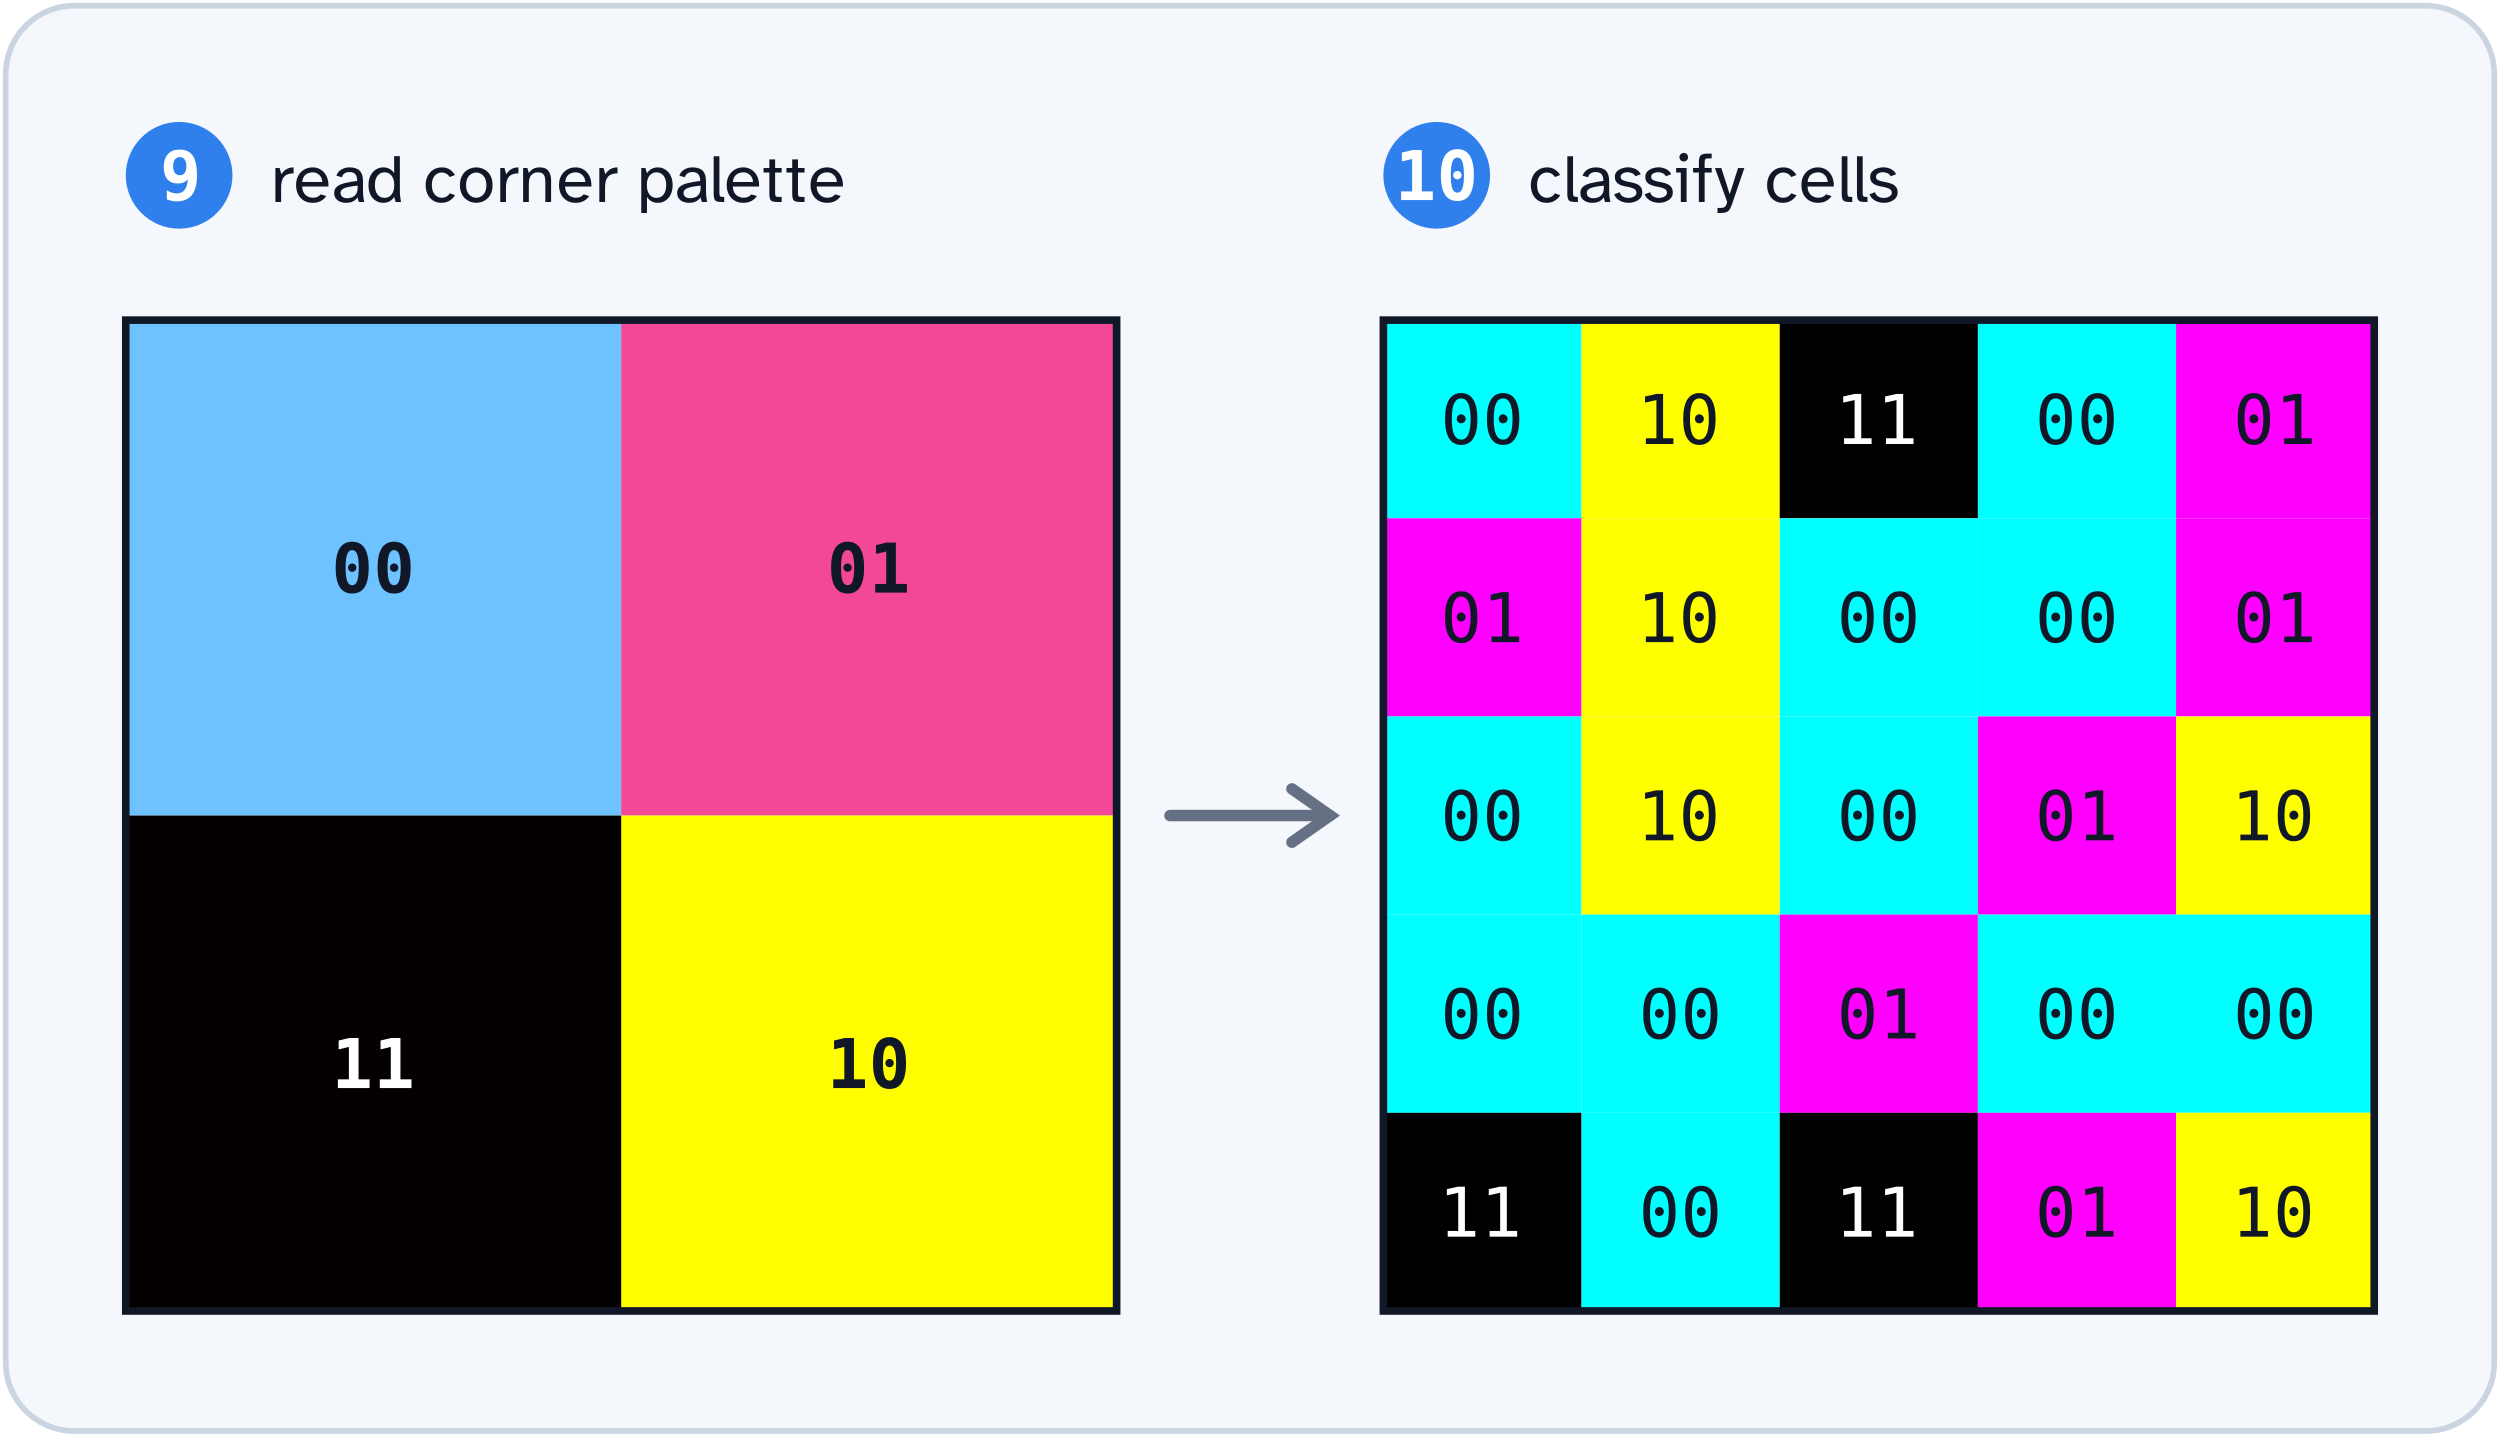
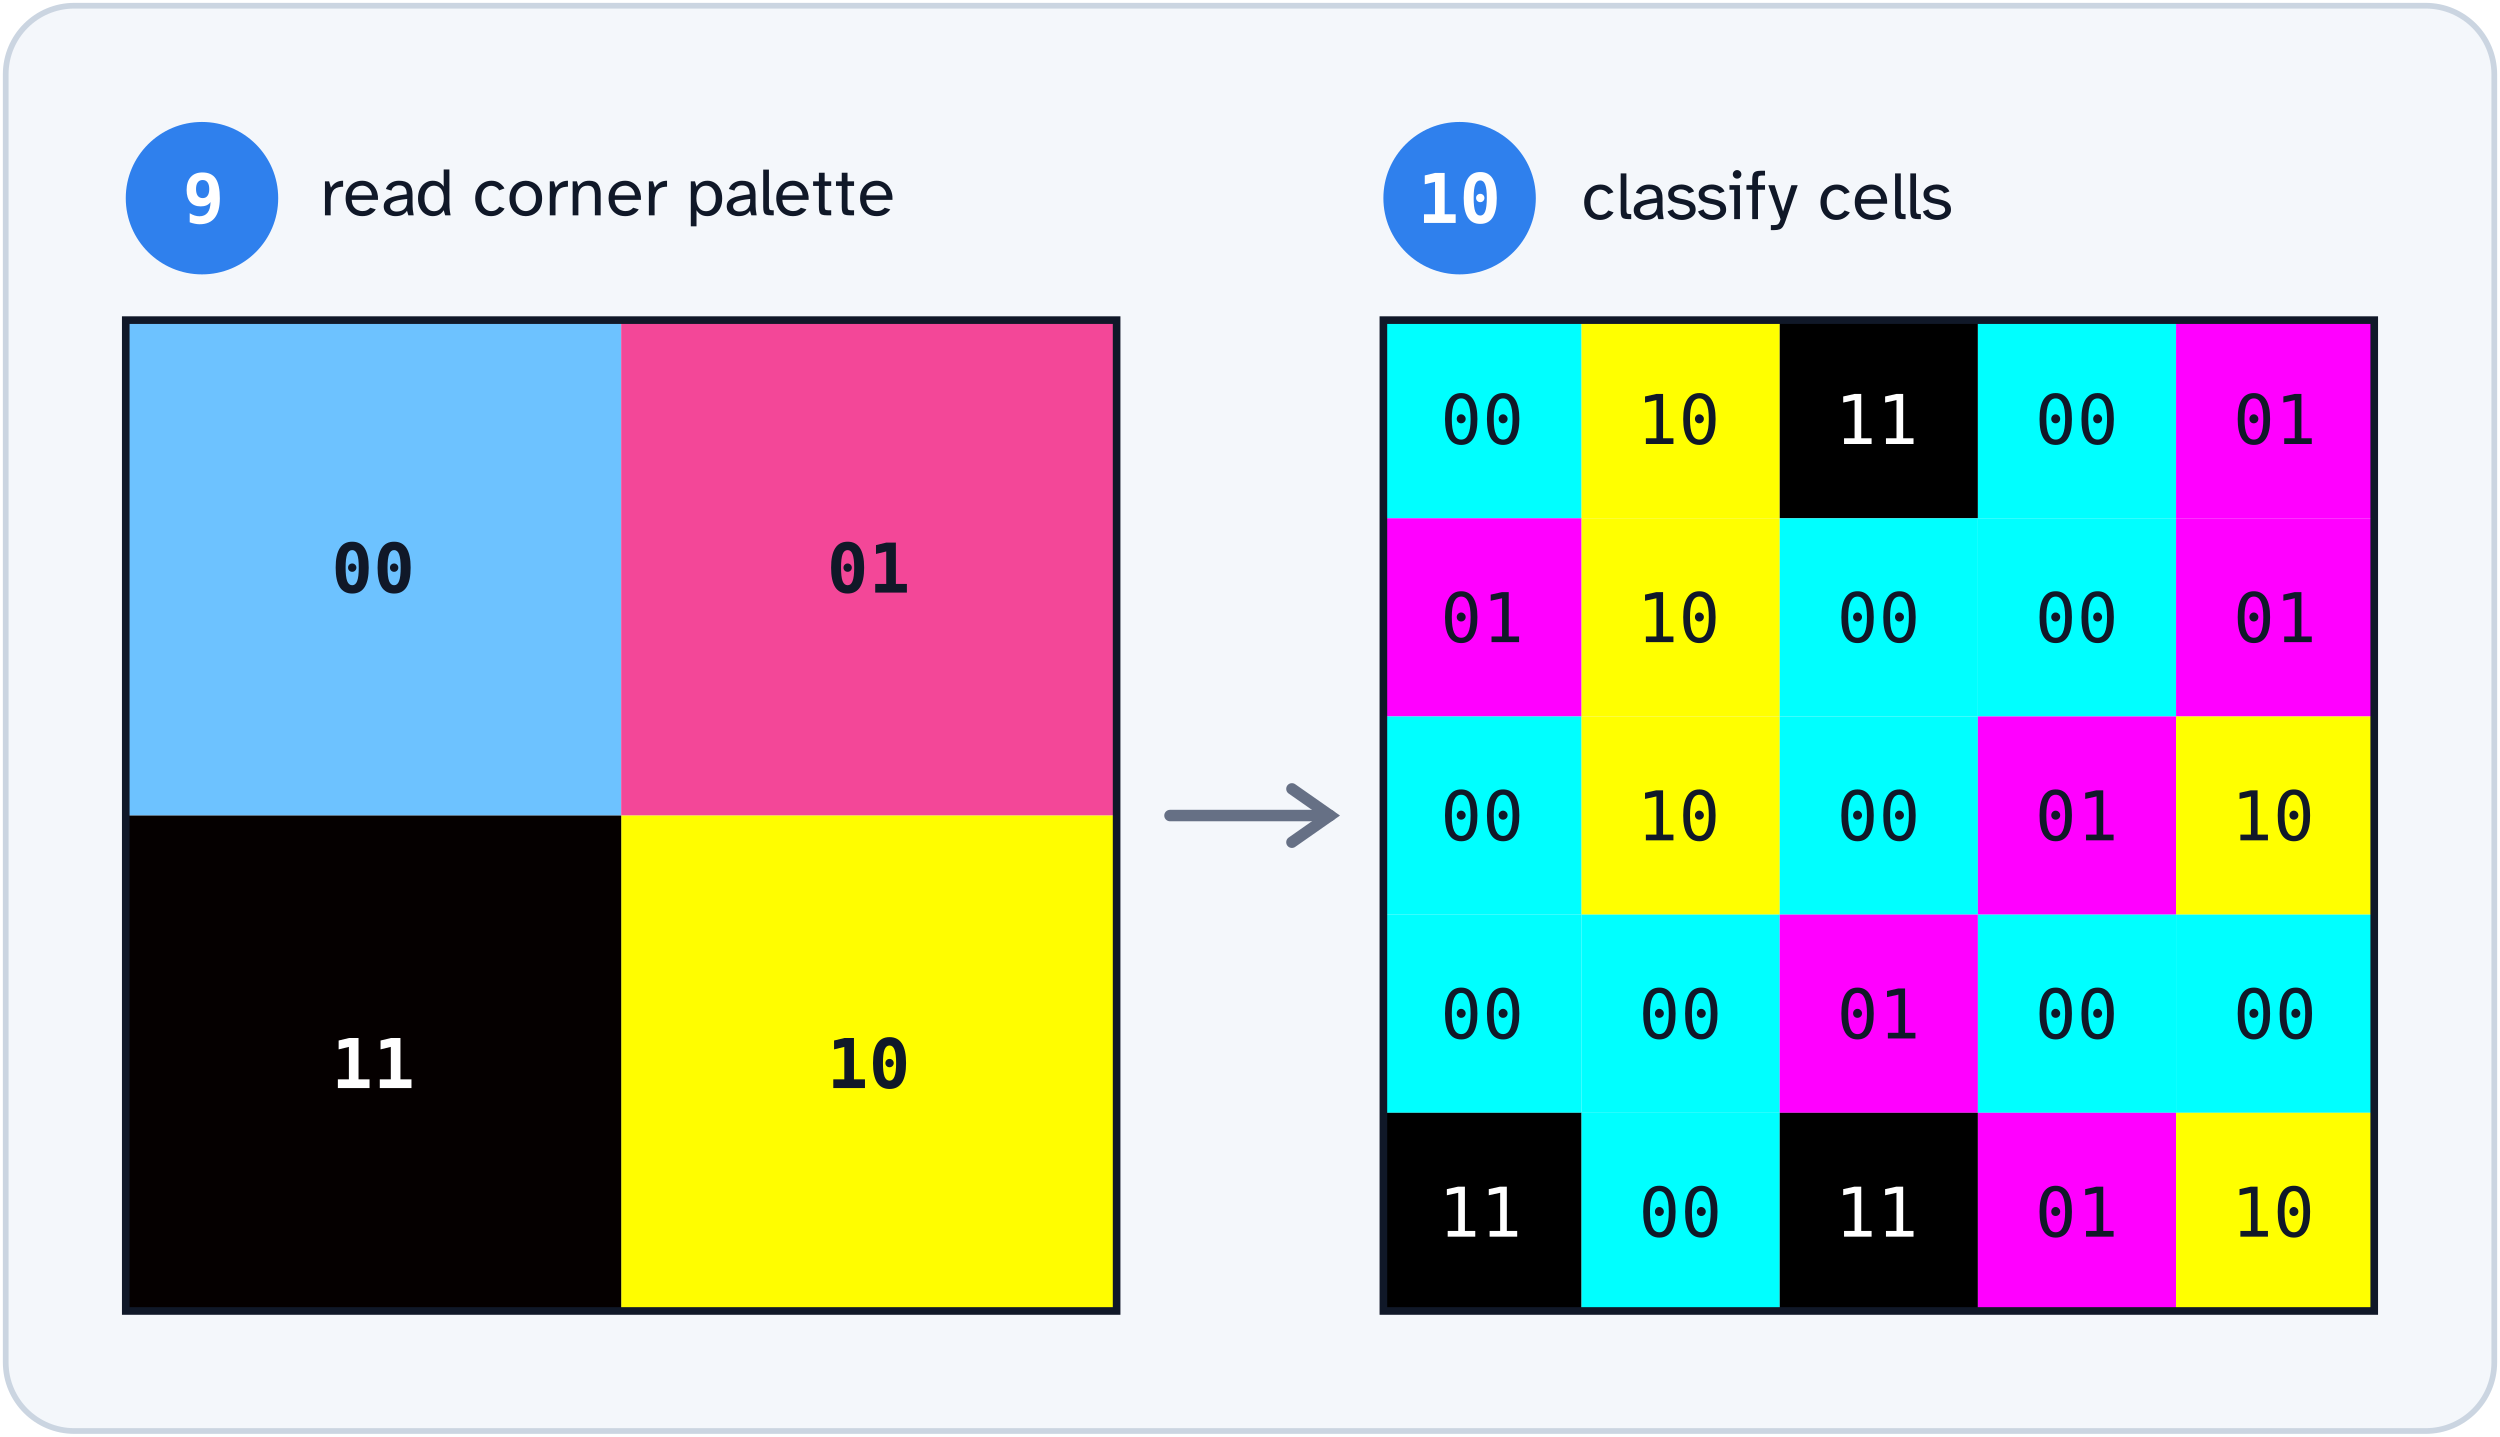
<svg xmlns="http://www.w3.org/2000/svg" xmlns:xlink="http://www.w3.org/1999/xlink" width="656pt" height="377pt" viewBox="0 0 656 377" version="1.1">
  <defs>
    <g>
      <symbol overflow="visible" id="glyph0-0">
        <path style="stroke:none;" d="M 0.922 3.188 L 0.922 -12.688 L 9.922 -12.688 L 9.922 3.188 Z M 1.922 2.188 L 8.906 2.188 L 8.906 -11.688 L 1.922 -11.688 Z M 1.922 2.188 " />
      </symbol>
      <symbol overflow="visible" id="glyph0-1">
        <path style="stroke:none;" d="M 1.781 -0.172 L 1.781 -2.547 C 2.25 -2.273 2.691 -2.07 3.109 -1.938 C 3.535 -1.812 3.945 -1.75 4.344 -1.75 C 5.27 -1.75 5.977 -2.062 6.469 -2.688 C 6.957 -3.312 7.219 -4.242 7.25 -5.484 C 6.977 -5.098 6.629 -4.812 6.203 -4.625 C 5.773 -4.438 5.266 -4.344 4.672 -4.344 C 3.492 -4.344 2.582 -4.711 1.938 -5.453 C 1.289 -6.203 0.969 -7.266 0.969 -8.641 C 0.969 -10.109 1.328 -11.242 2.047 -12.047 C 2.773 -12.848 3.797 -13.25 5.109 -13.25 C 6.711 -13.25 7.875 -12.711 8.594 -11.641 C 9.32 -10.566 9.688 -8.836 9.688 -6.453 C 9.688 -4.191 9.242 -2.492 8.359 -1.359 C 7.473 -0.223 6.145 0.344 4.375 0.344 C 3.969 0.344 3.547 0.297 3.109 0.203 C 2.672 0.117 2.227 -0.004 1.781 -0.172 Z M 5.188 -6.516 C 5.738 -6.516 6.16 -6.719 6.453 -7.125 C 6.754 -7.531 6.906 -8.117 6.906 -8.891 C 6.906 -9.66 6.754 -10.25 6.453 -10.656 C 6.16 -11.062 5.738 -11.266 5.188 -11.266 C 4.625 -11.266 4.191 -11.062 3.891 -10.656 C 3.586 -10.25 3.438 -9.66 3.438 -8.891 C 3.438 -8.129 3.586 -7.539 3.891 -7.125 C 4.191 -6.719 4.625 -6.516 5.188 -6.516 Z M 5.188 -6.516 " />
      </symbol>
      <symbol overflow="visible" id="glyph0-2">
        <path style="stroke:none;" d="M 1.656 -2.281 L 4.547 -2.281 L 4.547 -10.797 L 1.859 -10.141 L 1.859 -12.469 L 4.578 -13.125 L 7.078 -13.125 L 7.078 -2.281 L 9.969 -2.281 L 9.969 0 L 1.656 0 Z M 1.656 -2.281 " />
      </symbol>
      <symbol overflow="visible" id="glyph0-3">
        <path style="stroke:none;" d="M 4.328 -6.547 C 4.328 -6.859 4.43 -7.117 4.641 -7.328 C 4.848 -7.535 5.109 -7.641 5.422 -7.641 C 5.723 -7.641 5.977 -7.535 6.188 -7.328 C 6.406 -7.117 6.516 -6.859 6.516 -6.547 C 6.516 -6.242 6.406 -5.984 6.188 -5.766 C 5.977 -5.555 5.723 -5.453 5.422 -5.453 C 5.109 -5.453 4.848 -5.555 4.641 -5.766 C 4.43 -5.973 4.328 -6.234 4.328 -6.547 Z M 5.422 -11.156 C 4.816 -11.156 4.375 -10.789 4.094 -10.062 C 3.82 -9.332 3.688 -8.16 3.688 -6.547 C 3.688 -4.941 3.82 -3.77 4.094 -3.031 C 4.375 -2.301 4.816 -1.938 5.422 -1.938 C 6.016 -1.938 6.445 -2.301 6.719 -3.031 C 7 -3.77 7.141 -4.941 7.141 -6.547 C 7.141 -8.16 7 -9.332 6.719 -10.062 C 6.445 -10.789 6.016 -11.156 5.422 -11.156 Z M 1.078 -6.547 C 1.078 -8.816 1.438 -10.52 2.156 -11.656 C 2.883 -12.789 3.973 -13.359 5.422 -13.359 C 6.867 -13.359 7.953 -12.789 8.672 -11.656 C 9.391 -10.531 9.75 -8.828 9.75 -6.547 C 9.75 -4.273 9.391 -2.57 8.672 -1.438 C 7.953 -0.312 6.867 0.25 5.422 0.25 C 3.973 0.25 2.883 -0.312 2.156 -1.438 C 1.438 -2.57 1.078 -4.273 1.078 -6.547 Z M 1.078 -6.547 " />
      </symbol>
      <symbol overflow="visible" id="glyph1-0">
        <path style="stroke:none;" d="M 0.906 0 L 0.906 -12.594 L 8.594 -12.594 L 8.594 0 Z M 4.734 -6.672 L 8.078 -12.234 L 1.406 -12.234 Z M 8.219 -0.844 L 8.219 -11.734 L 4.969 -6.297 Z M 1.281 -0.875 L 4.516 -6.297 L 1.281 -11.703 Z M 1.422 -0.375 L 8.078 -0.375 L 4.75 -5.922 Z M 1.422 -0.375 " />
      </symbol>
      <symbol overflow="visible" id="glyph1-1">
        <path style="stroke:none;" d="M 1.266 0 L 1.266 -8.922 L 2.359 -8.922 L 2.844 -7.266 C 3.156 -7.805 3.578 -8.242 4.109 -8.578 C 4.641 -8.91 5.281 -9.078 6.031 -9.078 L 6.031 -7.5 C 5.945 -7.5 5.859 -7.5 5.766 -7.5 C 5.68 -7.5 5.598 -7.492 5.516 -7.484 C 4.492 -7.398 3.781 -7.047 3.375 -6.422 C 2.969 -5.797 2.766 -4.93 2.766 -3.828 L 2.766 0 Z M 1.266 0 " />
      </symbol>
      <symbol overflow="visible" id="glyph1-2">
        <path style="stroke:none;" d="M 5.062 0.219 C 4.125 0.219 3.328 0.008 2.672 -0.406 C 2.023 -0.82 1.531 -1.379 1.188 -2.078 C 0.852 -2.773 0.688 -3.566 0.688 -4.453 C 0.688 -5.398 0.879 -6.219 1.266 -6.906 C 1.648 -7.594 2.164 -8.125 2.812 -8.5 C 3.469 -8.883 4.203 -9.078 5.016 -9.078 C 5.723 -9.078 6.348 -8.93 6.891 -8.641 C 7.43 -8.359 7.879 -7.977 8.234 -7.5 C 8.586 -7.031 8.844 -6.492 9 -5.891 C 9.164 -5.297 9.227 -4.68 9.188 -4.047 L 2.297 -4.047 C 2.328 -3.305 2.492 -2.719 2.797 -2.281 C 3.109 -1.852 3.473 -1.551 3.891 -1.375 C 4.305 -1.195 4.695 -1.109 5.062 -1.109 C 5.562 -1.109 5.984 -1.191 6.328 -1.359 C 6.672 -1.523 6.941 -1.738 7.141 -2 L 8.609 -1.562 C 8.285 -1.051 7.82 -0.625 7.219 -0.281 C 6.613 0.051 5.895 0.219 5.062 0.219 Z M 2.328 -5.25 L 7.578 -5.25 C 7.578 -5.676 7.473 -6.078 7.266 -6.453 C 7.055 -6.836 6.758 -7.156 6.375 -7.406 C 6 -7.656 5.547 -7.781 5.016 -7.781 C 4.578 -7.781 4.16 -7.691 3.766 -7.516 C 3.367 -7.348 3.039 -7.078 2.781 -6.703 C 2.52 -6.336 2.367 -5.852 2.328 -5.25 Z M 2.328 -5.25 " />
      </symbol>
      <symbol overflow="visible" id="glyph1-3">
        <path style="stroke:none;" d="M 3.766 0.219 C 3.203 0.219 2.688 0.117 2.219 -0.078 C 1.75 -0.285 1.375 -0.582 1.094 -0.969 C 0.82 -1.352 0.688 -1.816 0.688 -2.359 C 0.688 -3.066 0.93 -3.625 1.422 -4.031 C 1.922 -4.438 2.625 -4.75 3.531 -4.969 C 4.438 -5.195 5.5 -5.379 6.719 -5.516 C 6.738 -6.266 6.586 -6.844 6.266 -7.25 C 5.941 -7.656 5.422 -7.859 4.703 -7.859 C 4.16 -7.859 3.719 -7.734 3.375 -7.484 C 3.031 -7.242 2.812 -6.91 2.719 -6.484 L 1.266 -6.906 C 1.504 -7.594 1.93 -8.125 2.547 -8.5 C 3.16 -8.883 3.875 -9.078 4.688 -9.078 C 5.914 -9.078 6.816 -8.785 7.391 -8.203 C 7.961 -7.617 8.25 -6.703 8.25 -5.453 L 8.25 -3.359 C 8.25 -2.617 8.273 -1.977 8.328 -1.438 C 8.391 -0.895 8.461 -0.414 8.547 0 L 7.156 0 L 6.797 -1.219 C 6.535 -0.781 6.16 -0.43 5.672 -0.172 C 5.18 0.086 4.547 0.219 3.766 0.219 Z M 4.094 -0.984 C 4.551 -0.984 4.988 -1.066 5.406 -1.234 C 5.832 -1.41 6.176 -1.695 6.438 -2.094 C 6.707 -2.5 6.844 -3.051 6.844 -3.75 L 6.844 -4.297 C 5.926 -4.203 5.129 -4.086 4.453 -3.953 C 3.785 -3.816 3.27 -3.625 2.906 -3.375 C 2.539 -3.125 2.359 -2.797 2.359 -2.391 C 2.359 -1.973 2.508 -1.633 2.812 -1.375 C 3.125 -1.113 3.551 -0.984 4.094 -0.984 Z M 4.094 -0.984 " />
      </symbol>
      <symbol overflow="visible" id="glyph1-4">
        <path style="stroke:none;" d="M 4.516 0.219 C 3.848 0.219 3.219 0.035 2.625 -0.328 C 2.039 -0.691 1.57 -1.219 1.219 -1.906 C 0.863 -2.602 0.688 -3.441 0.688 -4.422 C 0.688 -5.41 0.863 -6.25 1.219 -6.938 C 1.57 -7.625 2.039 -8.148 2.625 -8.516 C 3.219 -8.891 3.848 -9.078 4.516 -9.078 C 5.223 -9.078 5.816 -8.93 6.297 -8.641 C 6.773 -8.359 7.148 -7.988 7.422 -7.531 L 7.422 -12.031 L 8.922 -12.031 L 8.922 -3.359 C 8.922 -3.066 8.93 -2.629 8.953 -2.047 C 8.984 -1.461 9.078 -0.781 9.234 0 L 7.812 0 L 7.422 -1.344 C 7.148 -0.863 6.773 -0.484 6.297 -0.203 C 5.816 0.078 5.223 0.219 4.516 0.219 Z M 4.906 -1.078 C 5.676 -1.078 6.289 -1.367 6.75 -1.953 C 7.219 -2.547 7.453 -3.367 7.453 -4.422 C 7.453 -5.492 7.219 -6.32 6.75 -6.906 C 6.289 -7.488 5.676 -7.781 4.906 -7.781 C 4.145 -7.781 3.531 -7.488 3.062 -6.906 C 2.602 -6.32 2.375 -5.492 2.375 -4.422 C 2.375 -3.367 2.602 -2.547 3.062 -1.953 C 3.531 -1.367 4.145 -1.078 4.906 -1.078 Z M 4.906 -1.078 " />
      </symbol>
      <symbol overflow="visible" id="glyph1-5">
        <path style="stroke:none;" d="" />
      </symbol>
      <symbol overflow="visible" id="glyph1-6">
        <path style="stroke:none;" d="M 4.844 0.219 C 3.988 0.219 3.25 0.02 2.625 -0.375 C 2 -0.781 1.52 -1.332 1.188 -2.031 C 0.852 -2.727 0.688 -3.523 0.688 -4.422 C 0.688 -5.316 0.863 -6.113 1.219 -6.812 C 1.57 -7.508 2.07 -8.062 2.719 -8.469 C 3.363 -8.875 4.125 -9.078 5 -9.078 C 5.801 -9.078 6.488 -8.879 7.062 -8.484 C 7.645 -8.086 8.082 -7.613 8.375 -7.062 L 6.984 -6.547 C 6.797 -6.91 6.516 -7.195 6.141 -7.406 C 5.766 -7.625 5.348 -7.734 4.891 -7.734 C 4.453 -7.734 4.035 -7.613 3.641 -7.375 C 3.242 -7.145 2.926 -6.785 2.688 -6.297 C 2.445 -5.816 2.328 -5.203 2.328 -4.453 C 2.328 -3.703 2.445 -3.078 2.688 -2.578 C 2.938 -2.086 3.254 -1.719 3.641 -1.469 C 4.035 -1.227 4.453 -1.109 4.891 -1.109 C 5.391 -1.109 5.82 -1.219 6.188 -1.438 C 6.551 -1.664 6.828 -1.945 7.016 -2.281 L 8.406 -1.781 C 8.07 -1.207 7.594 -0.727 6.969 -0.344 C 6.344 0.031 5.633 0.219 4.844 0.219 Z M 4.844 0.219 " />
      </symbol>
      <symbol overflow="visible" id="glyph1-7">
        <path style="stroke:none;" d="M 4.969 0.219 C 4.445 0.219 3.938 0.129 3.438 -0.047 C 2.938 -0.234 2.477 -0.516 2.062 -0.891 C 1.645 -1.266 1.312 -1.742 1.062 -2.328 C 0.812 -2.922 0.688 -3.617 0.688 -4.422 C 0.688 -5.234 0.812 -5.93 1.062 -6.516 C 1.312 -7.098 1.645 -7.578 2.062 -7.953 C 2.477 -8.336 2.938 -8.617 3.438 -8.797 C 3.938 -8.984 4.445 -9.078 4.969 -9.078 C 5.477 -9.078 5.988 -8.984 6.5 -8.797 C 7.008 -8.617 7.473 -8.336 7.891 -7.953 C 8.305 -7.578 8.633 -7.098 8.875 -6.516 C 9.125 -5.93 9.25 -5.234 9.25 -4.422 C 9.25 -3.617 9.125 -2.922 8.875 -2.328 C 8.633 -1.742 8.305 -1.266 7.891 -0.891 C 7.473 -0.516 7.008 -0.234 6.5 -0.047 C 5.988 0.129 5.477 0.219 4.969 0.219 Z M 4.969 -1.109 C 5.395 -1.109 5.812 -1.223 6.219 -1.453 C 6.633 -1.691 6.973 -2.055 7.234 -2.547 C 7.492 -3.035 7.625 -3.66 7.625 -4.422 C 7.625 -5.191 7.492 -5.816 7.234 -6.297 C 6.973 -6.785 6.633 -7.145 6.219 -7.375 C 5.812 -7.613 5.395 -7.734 4.969 -7.734 C 4.551 -7.734 4.133 -7.613 3.719 -7.375 C 3.301 -7.145 2.957 -6.785 2.688 -6.297 C 2.426 -5.816 2.297 -5.191 2.297 -4.422 C 2.297 -3.66 2.426 -3.035 2.688 -2.547 C 2.957 -2.055 3.301 -1.691 3.719 -1.453 C 4.133 -1.223 4.551 -1.109 4.969 -1.109 Z M 4.969 -1.109 " />
      </symbol>
      <symbol overflow="visible" id="glyph1-8">
        <path style="stroke:none;" d="M 1.266 0 L 1.266 -8.922 L 2.375 -8.922 L 2.766 -7.578 C 3.023 -7.992 3.379 -8.348 3.828 -8.641 C 4.285 -8.93 4.895 -9.078 5.656 -9.078 C 6.727 -9.078 7.488 -8.758 7.938 -8.125 C 8.383 -7.5 8.609 -6.676 8.609 -5.656 L 8.609 0 L 7.094 0 L 7.094 -5.203 C 7.094 -5.66 7.051 -6.082 6.969 -6.469 C 6.883 -6.863 6.703 -7.18 6.422 -7.422 C 6.141 -7.66 5.707 -7.781 5.125 -7.781 C 4.395 -7.781 3.816 -7.531 3.391 -7.031 C 2.973 -6.531 2.766 -5.801 2.766 -4.844 L 2.766 0 Z M 1.266 0 " />
      </symbol>
      <symbol overflow="visible" id="glyph1-9">
        <path style="stroke:none;" d="M 1.266 2.891 L 1.266 -8.922 L 2.359 -8.922 L 2.766 -7.531 C 3.047 -7.988 3.426 -8.359 3.906 -8.641 C 4.383 -8.93 4.973 -9.078 5.672 -9.078 C 6.359 -9.078 6.988 -8.891 7.562 -8.516 C 8.145 -8.148 8.613 -7.625 8.969 -6.938 C 9.32 -6.25 9.5 -5.41 9.5 -4.422 C 9.5 -3.453 9.32 -2.617 8.969 -1.922 C 8.613 -1.223 8.145 -0.691 7.562 -0.328 C 6.988 0.035 6.359 0.219 5.672 0.219 C 4.973 0.219 4.383 0.078 3.906 -0.203 C 3.426 -0.484 3.047 -0.863 2.766 -1.344 L 2.766 2.891 Z M 5.281 -1.078 C 6.039 -1.078 6.648 -1.367 7.109 -1.953 C 7.578 -2.547 7.812 -3.367 7.812 -4.422 C 7.812 -5.492 7.578 -6.32 7.109 -6.906 C 6.648 -7.488 6.039 -7.781 5.281 -7.781 C 4.508 -7.781 3.891 -7.488 3.422 -6.906 C 2.961 -6.32 2.734 -5.492 2.734 -4.422 C 2.734 -3.367 2.961 -2.547 3.422 -1.953 C 3.891 -1.367 4.508 -1.078 5.281 -1.078 Z M 5.281 -1.078 " />
      </symbol>
      <symbol overflow="visible" id="glyph1-10">
        <path style="stroke:none;" d="M 3.359 0 C 2.797 0 2.363 -0.055 2.062 -0.172 C 1.758 -0.285 1.551 -0.504 1.438 -0.828 C 1.32 -1.148 1.266 -1.617 1.266 -2.234 L 1.266 -12 L 2.766 -12 L 2.766 -2.484 C 2.766 -2.023 2.812 -1.719 2.906 -1.562 C 3.008 -1.406 3.27 -1.328 3.688 -1.328 L 4.031 -1.328 L 4.031 0 Z M 3.359 0 " />
      </symbol>
      <symbol overflow="visible" id="glyph1-11">
        <path style="stroke:none;" d="M 3.984 0 C 3.41 0 2.973 -0.055 2.672 -0.172 C 2.367 -0.285 2.16 -0.504 2.047 -0.828 C 1.93 -1.148 1.875 -1.617 1.875 -2.234 L 1.875 -7.719 L 0.359 -7.719 L 0.359 -8.922 L 1.875 -8.922 L 1.875 -11.172 L 3.391 -11.172 L 3.391 -8.922 L 5.109 -8.922 L 5.109 -7.719 L 3.391 -7.719 L 3.391 -2.484 C 3.391 -2.023 3.43 -1.719 3.516 -1.562 C 3.609 -1.406 3.867 -1.328 4.297 -1.328 L 5.109 -1.328 L 5.109 0 Z M 3.984 0 " />
      </symbol>
      <symbol overflow="visible" id="glyph1-12">
        <path style="stroke:none;" d="M 4.297 0.219 C 3.785 0.219 3.281 0.141 2.781 -0.016 C 2.281 -0.18 1.832 -0.43 1.438 -0.766 C 1.051 -1.098 0.758 -1.516 0.562 -2.016 L 2.016 -2.562 C 2.148 -2.031 2.441 -1.645 2.891 -1.406 C 3.336 -1.176 3.805 -1.062 4.297 -1.062 C 4.66 -1.062 5 -1.113 5.312 -1.219 C 5.633 -1.332 5.895 -1.488 6.094 -1.688 C 6.301 -1.895 6.406 -2.129 6.406 -2.391 C 6.406 -2.879 6.207 -3.227 5.812 -3.438 C 5.426 -3.645 4.961 -3.801 4.422 -3.906 L 3.188 -4.156 C 2.75 -4.25 2.344 -4.383 1.969 -4.562 C 1.602 -4.738 1.305 -4.988 1.078 -5.312 C 0.848 -5.633 0.734 -6.066 0.734 -6.609 C 0.734 -7.148 0.898 -7.602 1.234 -7.969 C 1.578 -8.332 2.008 -8.609 2.531 -8.797 C 3.051 -8.992 3.598 -9.094 4.172 -9.094 C 4.879 -9.094 5.547 -8.941 6.172 -8.641 C 6.805 -8.348 7.258 -7.891 7.531 -7.266 L 6.109 -6.75 C 5.953 -7.113 5.676 -7.379 5.281 -7.547 C 4.895 -7.723 4.488 -7.812 4.062 -7.812 C 3.613 -7.812 3.203 -7.707 2.828 -7.5 C 2.453 -7.301 2.266 -7.008 2.266 -6.625 C 2.266 -6.238 2.422 -5.957 2.734 -5.781 C 3.055 -5.613 3.453 -5.477 3.922 -5.375 L 5.094 -5.141 C 5.57 -5.047 6.023 -4.91 6.453 -4.734 C 6.891 -4.555 7.242 -4.289 7.516 -3.938 C 7.797 -3.582 7.938 -3.086 7.938 -2.453 C 7.938 -1.891 7.758 -1.406 7.406 -1 C 7.062 -0.602 6.613 -0.301 6.062 -0.094 C 5.508 0.113 4.922 0.219 4.297 0.219 Z M 4.297 0.219 " />
      </symbol>
      <symbol overflow="visible" id="glyph1-13">
        <path style="stroke:none;" d="M 2.812 -10.625 C 2.508 -10.625 2.242 -10.734 2.016 -10.953 C 1.797 -11.172 1.688 -11.438 1.688 -11.75 C 1.688 -12.062 1.797 -12.328 2.016 -12.547 C 2.242 -12.766 2.508 -12.875 2.812 -12.875 C 3.125 -12.875 3.391 -12.766 3.609 -12.547 C 3.828 -12.328 3.938 -12.062 3.938 -11.75 C 3.938 -11.438 3.828 -11.172 3.609 -10.953 C 3.391 -10.734 3.125 -10.625 2.812 -10.625 Z M 2.047 0 L 2.047 -7.719 L 0.812 -7.719 L 0.812 -8.922 L 3.562 -8.922 L 3.562 0 Z M 2.047 0 " />
      </symbol>
      <symbol overflow="visible" id="glyph1-14">
        <path style="stroke:none;" d="M 1.781 0 L 1.781 -7.719 L 0.266 -7.719 L 0.266 -8.922 L 1.781 -8.922 L 1.781 -10.266 C 1.781 -10.867 1.836 -11.352 1.953 -11.719 C 2.078 -12.082 2.312 -12.336 2.656 -12.484 C 3.008 -12.629 3.516 -12.703 4.172 -12.703 L 5.141 -12.703 L 5.141 -11.438 L 4.219 -11.438 C 3.832 -11.438 3.582 -11.359 3.469 -11.203 C 3.352 -11.047 3.297 -10.738 3.297 -10.281 L 3.297 -8.922 L 5.141 -8.922 L 5.141 -7.719 L 3.297 -7.719 L 3.297 0 Z M 1.781 0 " />
      </symbol>
      <symbol overflow="visible" id="glyph1-15">
        <path style="stroke:none;" d="M 0.672 2.891 L 0.672 1.562 L 1.281 1.562 C 1.707 1.562 2.035 1.531 2.266 1.469 C 2.492 1.406 2.676 1.258 2.812 1.031 C 2.957 0.812 3.094 0.473 3.219 0.016 L 0 -8.906 L 1.672 -8.906 L 3.875 -2.031 L 6.062 -8.906 L 7.719 -8.906 L 4.547 0.391 C 4.336 1.023 4.117 1.523 3.891 1.891 C 3.672 2.266 3.375 2.523 3 2.672 C 2.633 2.816 2.113 2.891 1.438 2.891 Z M 0.672 2.891 " />
      </symbol>
      <symbol overflow="visible" id="glyph2-0">
        <path style="stroke:none;" d="M 0.922 3.188 L 0.922 -12.688 L 9.922 -12.688 L 9.922 3.188 Z M 1.922 2.188 L 8.906 2.188 L 8.906 -11.688 L 1.922 -11.688 Z M 1.922 2.188 " />
      </symbol>
      <symbol overflow="visible" id="glyph2-1">
        <path style="stroke:none;" d="M 4.25 -6.594 C 4.25 -6.914 4.359 -7.191 4.578 -7.422 C 4.805 -7.66 5.078 -7.781 5.391 -7.781 C 5.723 -7.781 6.004 -7.66 6.234 -7.422 C 6.473 -7.191 6.594 -6.914 6.594 -6.594 C 6.594 -6.258 6.473 -5.977 6.234 -5.75 C 6.004 -5.531 5.723 -5.422 5.391 -5.422 C 5.066 -5.422 4.797 -5.531 4.578 -5.75 C 4.359 -5.969 4.25 -6.25 4.25 -6.594 Z M 5.422 -11.953 C 4.586 -11.953 3.969 -11.504 3.562 -10.609 C 3.156 -9.723 2.953 -8.367 2.953 -6.547 C 2.953 -4.734 3.156 -3.379 3.562 -2.484 C 3.969 -1.598 4.586 -1.156 5.422 -1.156 C 6.242 -1.156 6.859 -1.598 7.266 -2.484 C 7.68 -3.379 7.891 -4.734 7.891 -6.547 C 7.891 -8.367 7.68 -9.723 7.266 -10.609 C 6.859 -11.504 6.242 -11.953 5.422 -11.953 Z M 5.422 -13.359 C 6.816 -13.359 7.875 -12.785 8.594 -11.641 C 9.312 -10.492 9.672 -8.797 9.672 -6.547 C 9.672 -4.305 9.312 -2.613 8.594 -1.469 C 7.875 -0.32 6.816 0.25 5.422 0.25 C 4.016 0.25 2.953 -0.32 2.234 -1.469 C 1.523 -2.613 1.172 -4.305 1.172 -6.547 C 1.172 -8.797 1.523 -10.492 2.234 -11.641 C 2.953 -12.785 4.016 -13.359 5.422 -13.359 Z M 5.422 -13.359 " />
      </symbol>
      <symbol overflow="visible" id="glyph2-2">
        <path style="stroke:none;" d="M 2.375 -1.5 L 5.141 -1.5 L 5.141 -11.516 L 2.156 -10.859 L 2.156 -12.469 L 5.109 -13.125 L 6.891 -13.125 L 6.891 -1.5 L 9.609 -1.5 L 9.609 0 L 2.375 0 Z M 2.375 -1.5 " />
      </symbol>
    </g>
    <g id="surface95" clip-path="url(#clip1)">
-       <path style=" stroke:none;fill-rule:nonzero;fill:rgb(18.431%,50.196%,92.941%);fill-opacity:1;" d="M 46 24 C 53.73 24 60 30.27 60 38 C 60 45.73 53.73 52 46 52 C 38.27 52 32 45.73 32 38 C 32 30.27 38.27 24 46 24 Z M 46 24 " />
-       <g style="fill:rgb(100%,100%,100%);fill-opacity:1;">
-         <use xlink:href="#glyph0-1" x="41" y="44.5" />
-       </g>
-       <g style="fill:rgb(6.275%,9.412%,15.686%);fill-opacity:1;">
-         <use xlink:href="#glyph1-1" x="70" y="45" />
-         <use xlink:href="#glyph1-2" x="76" y="45" />
-         <use xlink:href="#glyph1-3" x="86" y="45" />
-         <use xlink:href="#glyph1-4" x="95" y="45" />
-         <use xlink:href="#glyph1-5" x="105" y="45" />
-         <use xlink:href="#glyph1-6" x="110" y="45" />
-         <use xlink:href="#glyph1-7" x="119" y="45" />
-         <use xlink:href="#glyph1-1" x="129" y="45" />
-         <use xlink:href="#glyph1-8" x="135" y="45" />
-         <use xlink:href="#glyph1-2" x="145" y="45" />
-         <use xlink:href="#glyph1-1" x="155" y="45" />
-         <use xlink:href="#glyph1-5" x="161" y="45" />
-         <use xlink:href="#glyph1-9" x="166" y="45" />
-         <use xlink:href="#glyph1-3" x="176" y="45" />
-         <use xlink:href="#glyph1-10" x="185" y="45" />
-         <use xlink:href="#glyph1-2" x="189" y="45" />
-         <use xlink:href="#glyph1-11" x="199" y="45" />
-         <use xlink:href="#glyph1-11" x="205" y="45" />
-         <use xlink:href="#glyph1-2" x="211" y="45" />
-       </g>
-       <path style=" stroke:none;fill-rule:nonzero;fill:rgb(18.431%,50.196%,92.941%);fill-opacity:1;" d="M 376 24 C 383.73 24 390 30.27 390 38 C 390 45.73 383.73 52 376 52 C 368.27 52 362 45.73 362 38 C 362 30.27 368.27 24 376 24 Z M 376 24 " />
-       <g style="fill:rgb(100%,100%,100%);fill-opacity:1;">
-         <use xlink:href="#glyph0-2" x="365" y="44.5" />
-         <use xlink:href="#glyph0-3" x="376" y="44.5" />
-       </g>
-       <g style="fill:rgb(6.275%,9.412%,15.686%);fill-opacity:1;">
-         <use xlink:href="#glyph1-6" x="400" y="45" />
-         <use xlink:href="#glyph1-10" x="409" y="45" />
-         <use xlink:href="#glyph1-3" x="413" y="45" />
-         <use xlink:href="#glyph1-12" x="422" y="45" />
-         <use xlink:href="#glyph1-12" x="430" y="45" />
-         <use xlink:href="#glyph1-13" x="438" y="45" />
-         <use xlink:href="#glyph1-14" x="443" y="45" />
-         <use xlink:href="#glyph1-15" x="449" y="45" />
-         <use xlink:href="#glyph1-5" x="457" y="45" />
-         <use xlink:href="#glyph1-6" x="462" y="45" />
-         <use xlink:href="#glyph1-2" x="471" y="45" />
-         <use xlink:href="#glyph1-10" x="481" y="45" />
-         <use xlink:href="#glyph1-10" x="485" y="45" />
-         <use xlink:href="#glyph1-12" x="489" y="45" />
+       <path style=" stroke:none;fill-rule:nonzero;fill:rgb(18.431%,50.196%,92.941%);fill-opacity:1;" d="M 52 24 C 63.047 24 72 32.953 72 44 C 72 55.047 63.047 64 52 64 C 40.953 64 32 55.047 32 44 C 32 32.953 40.953 24 52 24 Z M 52 24 " />
+       <g style="fill:rgb(100%,100%,100%);fill-opacity:1;">
+         <use xlink:href="#glyph0-1" x="47" y="50.5" />
+       </g>
+       <g style="fill:rgb(6.275%,9.412%,15.686%);fill-opacity:1;">
+         <use xlink:href="#glyph1-1" x="83" y="48.5" />
+         <use xlink:href="#glyph1-2" x="89" y="48.5" />
+         <use xlink:href="#glyph1-3" x="99" y="48.5" />
+         <use xlink:href="#glyph1-4" x="108" y="48.5" />
+         <use xlink:href="#glyph1-5" x="118" y="48.5" />
+         <use xlink:href="#glyph1-6" x="123" y="48.5" />
+         <use xlink:href="#glyph1-7" x="132" y="48.5" />
+         <use xlink:href="#glyph1-1" x="142" y="48.5" />
+         <use xlink:href="#glyph1-8" x="148" y="48.5" />
+         <use xlink:href="#glyph1-2" x="158" y="48.5" />
+         <use xlink:href="#glyph1-1" x="168" y="48.5" />
+         <use xlink:href="#glyph1-5" x="174" y="48.5" />
+         <use xlink:href="#glyph1-9" x="179" y="48.5" />
+         <use xlink:href="#glyph1-3" x="189" y="48.5" />
+         <use xlink:href="#glyph1-10" x="198" y="48.5" />
+         <use xlink:href="#glyph1-2" x="202" y="48.5" />
+         <use xlink:href="#glyph1-11" x="212" y="48.5" />
+         <use xlink:href="#glyph1-11" x="218" y="48.5" />
+         <use xlink:href="#glyph1-2" x="224" y="48.5" />
+       </g>
+       <path style=" stroke:none;fill-rule:nonzero;fill:rgb(18.431%,50.196%,92.941%);fill-opacity:1;" d="M 382 24 C 393.047 24 402 32.953 402 44 C 402 55.047 393.047 64 382 64 C 370.953 64 362 55.047 362 44 C 362 32.953 370.953 24 382 24 Z M 382 24 " />
+       <g style="fill:rgb(100%,100%,100%);fill-opacity:1;">
+         <use xlink:href="#glyph0-2" x="371" y="50.5" />
+         <use xlink:href="#glyph0-3" x="382" y="50.5" />
+       </g>
+       <g style="fill:rgb(6.275%,9.412%,15.686%);fill-opacity:1;">
+         <use xlink:href="#glyph1-6" x="414" y="49.5" />
+         <use xlink:href="#glyph1-10" x="423" y="49.5" />
+         <use xlink:href="#glyph1-3" x="427" y="49.5" />
+         <use xlink:href="#glyph1-12" x="436" y="49.5" />
+         <use xlink:href="#glyph1-12" x="444" y="49.5" />
+         <use xlink:href="#glyph1-13" x="452" y="49.5" />
+         <use xlink:href="#glyph1-14" x="457" y="49.5" />
+         <use xlink:href="#glyph1-15" x="463" y="49.5" />
+         <use xlink:href="#glyph1-5" x="471" y="49.5" />
+         <use xlink:href="#glyph1-6" x="476" y="49.5" />
+         <use xlink:href="#glyph1-2" x="485" y="49.5" />
+         <use xlink:href="#glyph1-10" x="495" y="49.5" />
+         <use xlink:href="#glyph1-10" x="499" y="49.5" />
+         <use xlink:href="#glyph1-12" x="503" y="49.5" />
      </g>
      <path style=" stroke:none;fill-rule:nonzero;fill:rgb(42.745%,76.078%,100%);fill-opacity:1;" d="M 32 76 L 162 76 L 162 206 L 32 206 Z M 32 76 " />
      <g style="fill:rgb(6.275%,9.412%,15.686%);fill-opacity:1;">
        <use xlink:href="#glyph0-3" x="86" y="147.5" />
        <use xlink:href="#glyph0-3" x="97" y="147.5" />
      </g>
      <path style=" stroke:none;fill-rule:nonzero;fill:rgb(95.294%,27.843%,59.608%);fill-opacity:1;" d="M 162 76 L 292 76 L 292 206 L 162 206 Z M 162 76 " />
      <g style="fill:rgb(6.275%,9.412%,15.686%);fill-opacity:1;">
        <use xlink:href="#glyph0-3" x="216" y="147.5" />
        <use xlink:href="#glyph0-2" x="227" y="147.5" />
      </g>
      <path style=" stroke:none;fill-rule:nonzero;fill:rgb(100%,99.216%,0%);fill-opacity:1;" d="M 162 206 L 292 206 L 292 336 L 162 336 Z M 162 206 " />
      <g style="fill:rgb(6.275%,9.412%,15.686%);fill-opacity:1;">
        <use xlink:href="#glyph0-2" x="216" y="277.5" />
        <use xlink:href="#glyph0-3" x="227" y="277.5" />
      </g>
      <path style=" stroke:none;fill-rule:nonzero;fill:rgb(1.961%,0%,0%);fill-opacity:1;" d="M 32 206 L 162 206 L 162 336 L 32 336 Z M 32 206 " />
      <g style="fill:rgb(100%,100%,100%);fill-opacity:1;">
        <use xlink:href="#glyph0-2" x="86" y="277.5" />
        <use xlink:href="#glyph0-2" x="97" y="277.5" />
      </g>
-       <path style="fill:none;stroke-width:2;stroke-linecap:butt;stroke-linejoin:miter;stroke:rgb(6.275%,9.412%,15.686%);stroke-opacity:1;stroke-miterlimit:10;" d="M 32 76 L 292 76 L 292 336 L 32 336 Z M 32 76 " transform="matrix(1,0,0,1,-0,-0)" />
+       <path style="fill:none;stroke-width:2;stroke-linecap:butt;stroke-linejoin:miter;stroke:rgb(6.275%,9.412%,15.686%);stroke-opacity:1;stroke-miterlimit:10;" d="M 32 76 L 292 76 L 292 336 L 32 336 Z M 32 76 " />
      <path style=" stroke:none;fill-rule:nonzero;fill:rgb(0%,100%,100%);fill-opacity:1;" d="M 362 76 L 414 76 L 414 128 L 362 128 Z M 362 76 " />
      <g style="fill:rgb(6.275%,9.412%,15.686%);fill-opacity:1;">
        <use xlink:href="#glyph2-1" x="377" y="108.5" />
        <use xlink:href="#glyph2-1" x="388" y="108.5" />
      </g>
      <path style=" stroke:none;fill-rule:nonzero;fill:rgb(100%,100%,0%);fill-opacity:1;" d="M 414 76 L 466 76 L 466 128 L 414 128 Z M 414 76 " />
      <g style="fill:rgb(6.275%,9.412%,15.686%);fill-opacity:1;">
        <use xlink:href="#glyph2-2" x="428.5" y="108.5" />
        <use xlink:href="#glyph2-1" x="439.5" y="108.5" />
      </g>
      <path style=" stroke:none;fill-rule:nonzero;fill:rgb(0%,0%,0%);fill-opacity:1;" d="M 466 76 L 518 76 L 518 128 L 466 128 Z M 466 76 " />
      <g style="fill:rgb(100%,100%,100%);fill-opacity:1;">
        <use xlink:href="#glyph2-2" x="480.5" y="108.5" />
        <use xlink:href="#glyph2-2" x="491.5" y="108.5" />
      </g>
      <path style=" stroke:none;fill-rule:nonzero;fill:rgb(0%,100%,100%);fill-opacity:1;" d="M 518 76 L 570 76 L 570 128 L 518 128 Z M 518 76 " />
      <g style="fill:rgb(6.275%,9.412%,15.686%);fill-opacity:1;">
        <use xlink:href="#glyph2-1" x="533" y="108.5" />
        <use xlink:href="#glyph2-1" x="544" y="108.5" />
      </g>
      <path style=" stroke:none;fill-rule:nonzero;fill:rgb(100%,0%,100%);fill-opacity:1;" d="M 570 76 L 622 76 L 622 128 L 570 128 Z M 570 76 " />
      <g style="fill:rgb(6.275%,9.412%,15.686%);fill-opacity:1;">
        <use xlink:href="#glyph2-1" x="585" y="108.5" />
        <use xlink:href="#glyph2-2" x="596" y="108.5" />
      </g>
      <path style=" stroke:none;fill-rule:nonzero;fill:rgb(100%,0%,100%);fill-opacity:1;" d="M 362 128 L 414 128 L 414 180 L 362 180 Z M 362 128 " />
      <g style="fill:rgb(6.275%,9.412%,15.686%);fill-opacity:1;">
        <use xlink:href="#glyph2-1" x="377" y="160.5" />
        <use xlink:href="#glyph2-2" x="388" y="160.5" />
      </g>
      <path style=" stroke:none;fill-rule:nonzero;fill:rgb(100%,100%,0%);fill-opacity:1;" d="M 414 128 L 466 128 L 466 180 L 414 180 Z M 414 128 " />
      <g style="fill:rgb(6.275%,9.412%,15.686%);fill-opacity:1;">
        <use xlink:href="#glyph2-2" x="428.5" y="160.5" />
        <use xlink:href="#glyph2-1" x="439.5" y="160.5" />
      </g>
      <path style=" stroke:none;fill-rule:nonzero;fill:rgb(0%,100%,100%);fill-opacity:1;" d="M 466 128 L 518 128 L 518 180 L 466 180 Z M 466 128 " />
      <g style="fill:rgb(6.275%,9.412%,15.686%);fill-opacity:1;">
        <use xlink:href="#glyph2-1" x="481" y="160.5" />
        <use xlink:href="#glyph2-1" x="492" y="160.5" />
      </g>
      <path style=" stroke:none;fill-rule:nonzero;fill:rgb(0%,100%,100%);fill-opacity:1;" d="M 518 128 L 570 128 L 570 180 L 518 180 Z M 518 128 " />
      <g style="fill:rgb(6.275%,9.412%,15.686%);fill-opacity:1;">
        <use xlink:href="#glyph2-1" x="533" y="160.5" />
        <use xlink:href="#glyph2-1" x="544" y="160.5" />
      </g>
      <path style=" stroke:none;fill-rule:nonzero;fill:rgb(100%,0%,100%);fill-opacity:1;" d="M 570 128 L 622 128 L 622 180 L 570 180 Z M 570 128 " />
      <g style="fill:rgb(6.275%,9.412%,15.686%);fill-opacity:1;">
        <use xlink:href="#glyph2-1" x="585" y="160.5" />
        <use xlink:href="#glyph2-2" x="596" y="160.5" />
      </g>
      <path style=" stroke:none;fill-rule:nonzero;fill:rgb(0%,100%,100%);fill-opacity:1;" d="M 362 180 L 414 180 L 414 232 L 362 232 Z M 362 180 " />
      <g style="fill:rgb(6.275%,9.412%,15.686%);fill-opacity:1;">
        <use xlink:href="#glyph2-1" x="377" y="212.5" />
        <use xlink:href="#glyph2-1" x="388" y="212.5" />
      </g>
      <path style=" stroke:none;fill-rule:nonzero;fill:rgb(100%,100%,0%);fill-opacity:1;" d="M 414 180 L 466 180 L 466 232 L 414 232 Z M 414 180 " />
      <g style="fill:rgb(6.275%,9.412%,15.686%);fill-opacity:1;">
        <use xlink:href="#glyph2-2" x="428.5" y="212.5" />
        <use xlink:href="#glyph2-1" x="439.5" y="212.5" />
      </g>
      <path style=" stroke:none;fill-rule:nonzero;fill:rgb(0%,100%,100%);fill-opacity:1;" d="M 466 180 L 518 180 L 518 232 L 466 232 Z M 466 180 " />
      <g style="fill:rgb(6.275%,9.412%,15.686%);fill-opacity:1;">
        <use xlink:href="#glyph2-1" x="481" y="212.5" />
        <use xlink:href="#glyph2-1" x="492" y="212.5" />
      </g>
      <path style=" stroke:none;fill-rule:nonzero;fill:rgb(100%,0%,100%);fill-opacity:1;" d="M 518 180 L 570 180 L 570 232 L 518 232 Z M 518 180 " />
      <g style="fill:rgb(6.275%,9.412%,15.686%);fill-opacity:1;">
        <use xlink:href="#glyph2-1" x="533" y="212.5" />
        <use xlink:href="#glyph2-2" x="544" y="212.5" />
      </g>
      <path style=" stroke:none;fill-rule:nonzero;fill:rgb(100%,100%,0%);fill-opacity:1;" d="M 570 180 L 622 180 L 622 232 L 570 232 Z M 570 180 " />
      <g style="fill:rgb(6.275%,9.412%,15.686%);fill-opacity:1;">
        <use xlink:href="#glyph2-2" x="584.5" y="212.5" />
        <use xlink:href="#glyph2-1" x="595.5" y="212.5" />
      </g>
      <path style=" stroke:none;fill-rule:nonzero;fill:rgb(0%,100%,100%);fill-opacity:1;" d="M 362 232 L 414 232 L 414 284 L 362 284 Z M 362 232 " />
      <g style="fill:rgb(6.275%,9.412%,15.686%);fill-opacity:1;">
        <use xlink:href="#glyph2-1" x="377" y="264.5" />
        <use xlink:href="#glyph2-1" x="388" y="264.5" />
      </g>
      <path style=" stroke:none;fill-rule:nonzero;fill:rgb(0%,100%,100%);fill-opacity:1;" d="M 414 232 L 466 232 L 466 284 L 414 284 Z M 414 232 " />
      <g style="fill:rgb(6.275%,9.412%,15.686%);fill-opacity:1;">
        <use xlink:href="#glyph2-1" x="429" y="264.5" />
        <use xlink:href="#glyph2-1" x="440" y="264.5" />
      </g>
      <path style=" stroke:none;fill-rule:nonzero;fill:rgb(100%,0%,100%);fill-opacity:1;" d="M 466 232 L 518 232 L 518 284 L 466 284 Z M 466 232 " />
      <g style="fill:rgb(6.275%,9.412%,15.686%);fill-opacity:1;">
        <use xlink:href="#glyph2-1" x="481" y="264.5" />
        <use xlink:href="#glyph2-2" x="492" y="264.5" />
      </g>
      <path style=" stroke:none;fill-rule:nonzero;fill:rgb(0%,100%,100%);fill-opacity:1;" d="M 518 232 L 570 232 L 570 284 L 518 284 Z M 518 232 " />
      <g style="fill:rgb(6.275%,9.412%,15.686%);fill-opacity:1;">
        <use xlink:href="#glyph2-1" x="533" y="264.5" />
        <use xlink:href="#glyph2-1" x="544" y="264.5" />
      </g>
      <path style=" stroke:none;fill-rule:nonzero;fill:rgb(0%,100%,100%);fill-opacity:1;" d="M 570 232 L 622 232 L 622 284 L 570 284 Z M 570 232 " />
      <g style="fill:rgb(6.275%,9.412%,15.686%);fill-opacity:1;">
        <use xlink:href="#glyph2-1" x="585" y="264.5" />
        <use xlink:href="#glyph2-1" x="596" y="264.5" />
      </g>
      <path style=" stroke:none;fill-rule:nonzero;fill:rgb(0%,0%,0%);fill-opacity:1;" d="M 362 284 L 414 284 L 414 336 L 362 336 Z M 362 284 " />
      <g style="fill:rgb(100%,100%,100%);fill-opacity:1;">
        <use xlink:href="#glyph2-2" x="376.5" y="316.5" />
        <use xlink:href="#glyph2-2" x="387.5" y="316.5" />
      </g>
      <path style=" stroke:none;fill-rule:nonzero;fill:rgb(0%,100%,100%);fill-opacity:1;" d="M 414 284 L 466 284 L 466 336 L 414 336 Z M 414 284 " />
      <g style="fill:rgb(6.275%,9.412%,15.686%);fill-opacity:1;">
        <use xlink:href="#glyph2-1" x="429" y="316.5" />
        <use xlink:href="#glyph2-1" x="440" y="316.5" />
      </g>
      <path style=" stroke:none;fill-rule:nonzero;fill:rgb(0%,0%,0%);fill-opacity:1;" d="M 466 284 L 518 284 L 518 336 L 466 336 Z M 466 284 " />
      <g style="fill:rgb(100%,100%,100%);fill-opacity:1;">
        <use xlink:href="#glyph2-2" x="480.5" y="316.5" />
        <use xlink:href="#glyph2-2" x="491.5" y="316.5" />
      </g>
      <path style=" stroke:none;fill-rule:nonzero;fill:rgb(100%,0%,100%);fill-opacity:1;" d="M 518 284 L 570 284 L 570 336 L 518 336 Z M 518 284 " />
      <g style="fill:rgb(6.275%,9.412%,15.686%);fill-opacity:1;">
        <use xlink:href="#glyph2-1" x="533" y="316.5" />
        <use xlink:href="#glyph2-2" x="544" y="316.5" />
      </g>
      <path style=" stroke:none;fill-rule:nonzero;fill:rgb(100%,100%,0%);fill-opacity:1;" d="M 570 284 L 622 284 L 622 336 L 570 336 Z M 570 284 " />
      <g style="fill:rgb(6.275%,9.412%,15.686%);fill-opacity:1;">
        <use xlink:href="#glyph2-2" x="584.5" y="316.5" />
        <use xlink:href="#glyph2-1" x="595.5" y="316.5" />
      </g>
-       <path style="fill:none;stroke-width:2;stroke-linecap:butt;stroke-linejoin:miter;stroke:rgb(6.275%,9.412%,15.686%);stroke-opacity:1;stroke-miterlimit:10;" d="M 362 76 L 622 76 L 622 336 L 362 336 Z M 362 76 " transform="matrix(1,0,0,1,-0,-0)" />
-       <path style="fill:none;stroke-width:3;stroke-linecap:round;stroke-linejoin:miter;stroke:rgb(40%,43.922%,52.157%);stroke-opacity:1;stroke-miterlimit:10;" d="M 306 206 L 348 206 " transform="matrix(1,0,0,1,-0,-0)" />
-       <path style="fill:none;stroke-width:3;stroke-linecap:round;stroke-linejoin:miter;stroke:rgb(40%,43.922%,52.157%);stroke-opacity:1;stroke-miterlimit:10;" d="M 338 199 L 348 206 L 338 213 " transform="matrix(1,0,0,1,-0,-0)" />
+       <path style="fill:none;stroke-width:2;stroke-linecap:butt;stroke-linejoin:miter;stroke:rgb(6.275%,9.412%,15.686%);stroke-opacity:1;stroke-miterlimit:10;" d="M 362 76 L 622 76 L 622 336 L 362 336 Z M 362 76 " />
+       <path style="fill:none;stroke-width:3;stroke-linecap:round;stroke-linejoin:miter;stroke:rgb(40%,43.922%,52.157%);stroke-opacity:1;stroke-miterlimit:10;" d="M 306 206 L 348 206 " />
+       <path style="fill:none;stroke-width:3;stroke-linecap:round;stroke-linejoin:miter;stroke:rgb(40%,43.922%,52.157%);stroke-opacity:1;stroke-miterlimit:10;" d="M 338 199 L 348 206 L 338 213 " />
    </g>
  </defs>
  <g id="surface92">
    <path style="fill-rule:nonzero;fill:rgb(95.686%,96.863%,98.431%);fill-opacity:1;stroke-width:1.5;stroke-linecap:butt;stroke-linejoin:miter;stroke:rgb(79.608%,83.529%,88.235%);stroke-opacity:1;stroke-miterlimit:10;" d="M 636.5 1.5 C 646.441 1.5 654.5 9.559 654.5 19.5 L 654.5 357.5 C 654.5 367.441 646.441 375.5 636.5 375.5 L 19.5 375.5 C 9.559 375.5 1.5 367.441 1.5 357.5 L 1.5 19.5 C 1.5 9.559 9.559 1.5 19.5 1.5 Z M 636.5 1.5 " />
    <use xlink:href="#surface95" transform="matrix(1,0,0,1,1,8)" />
  </g>
</svg>
